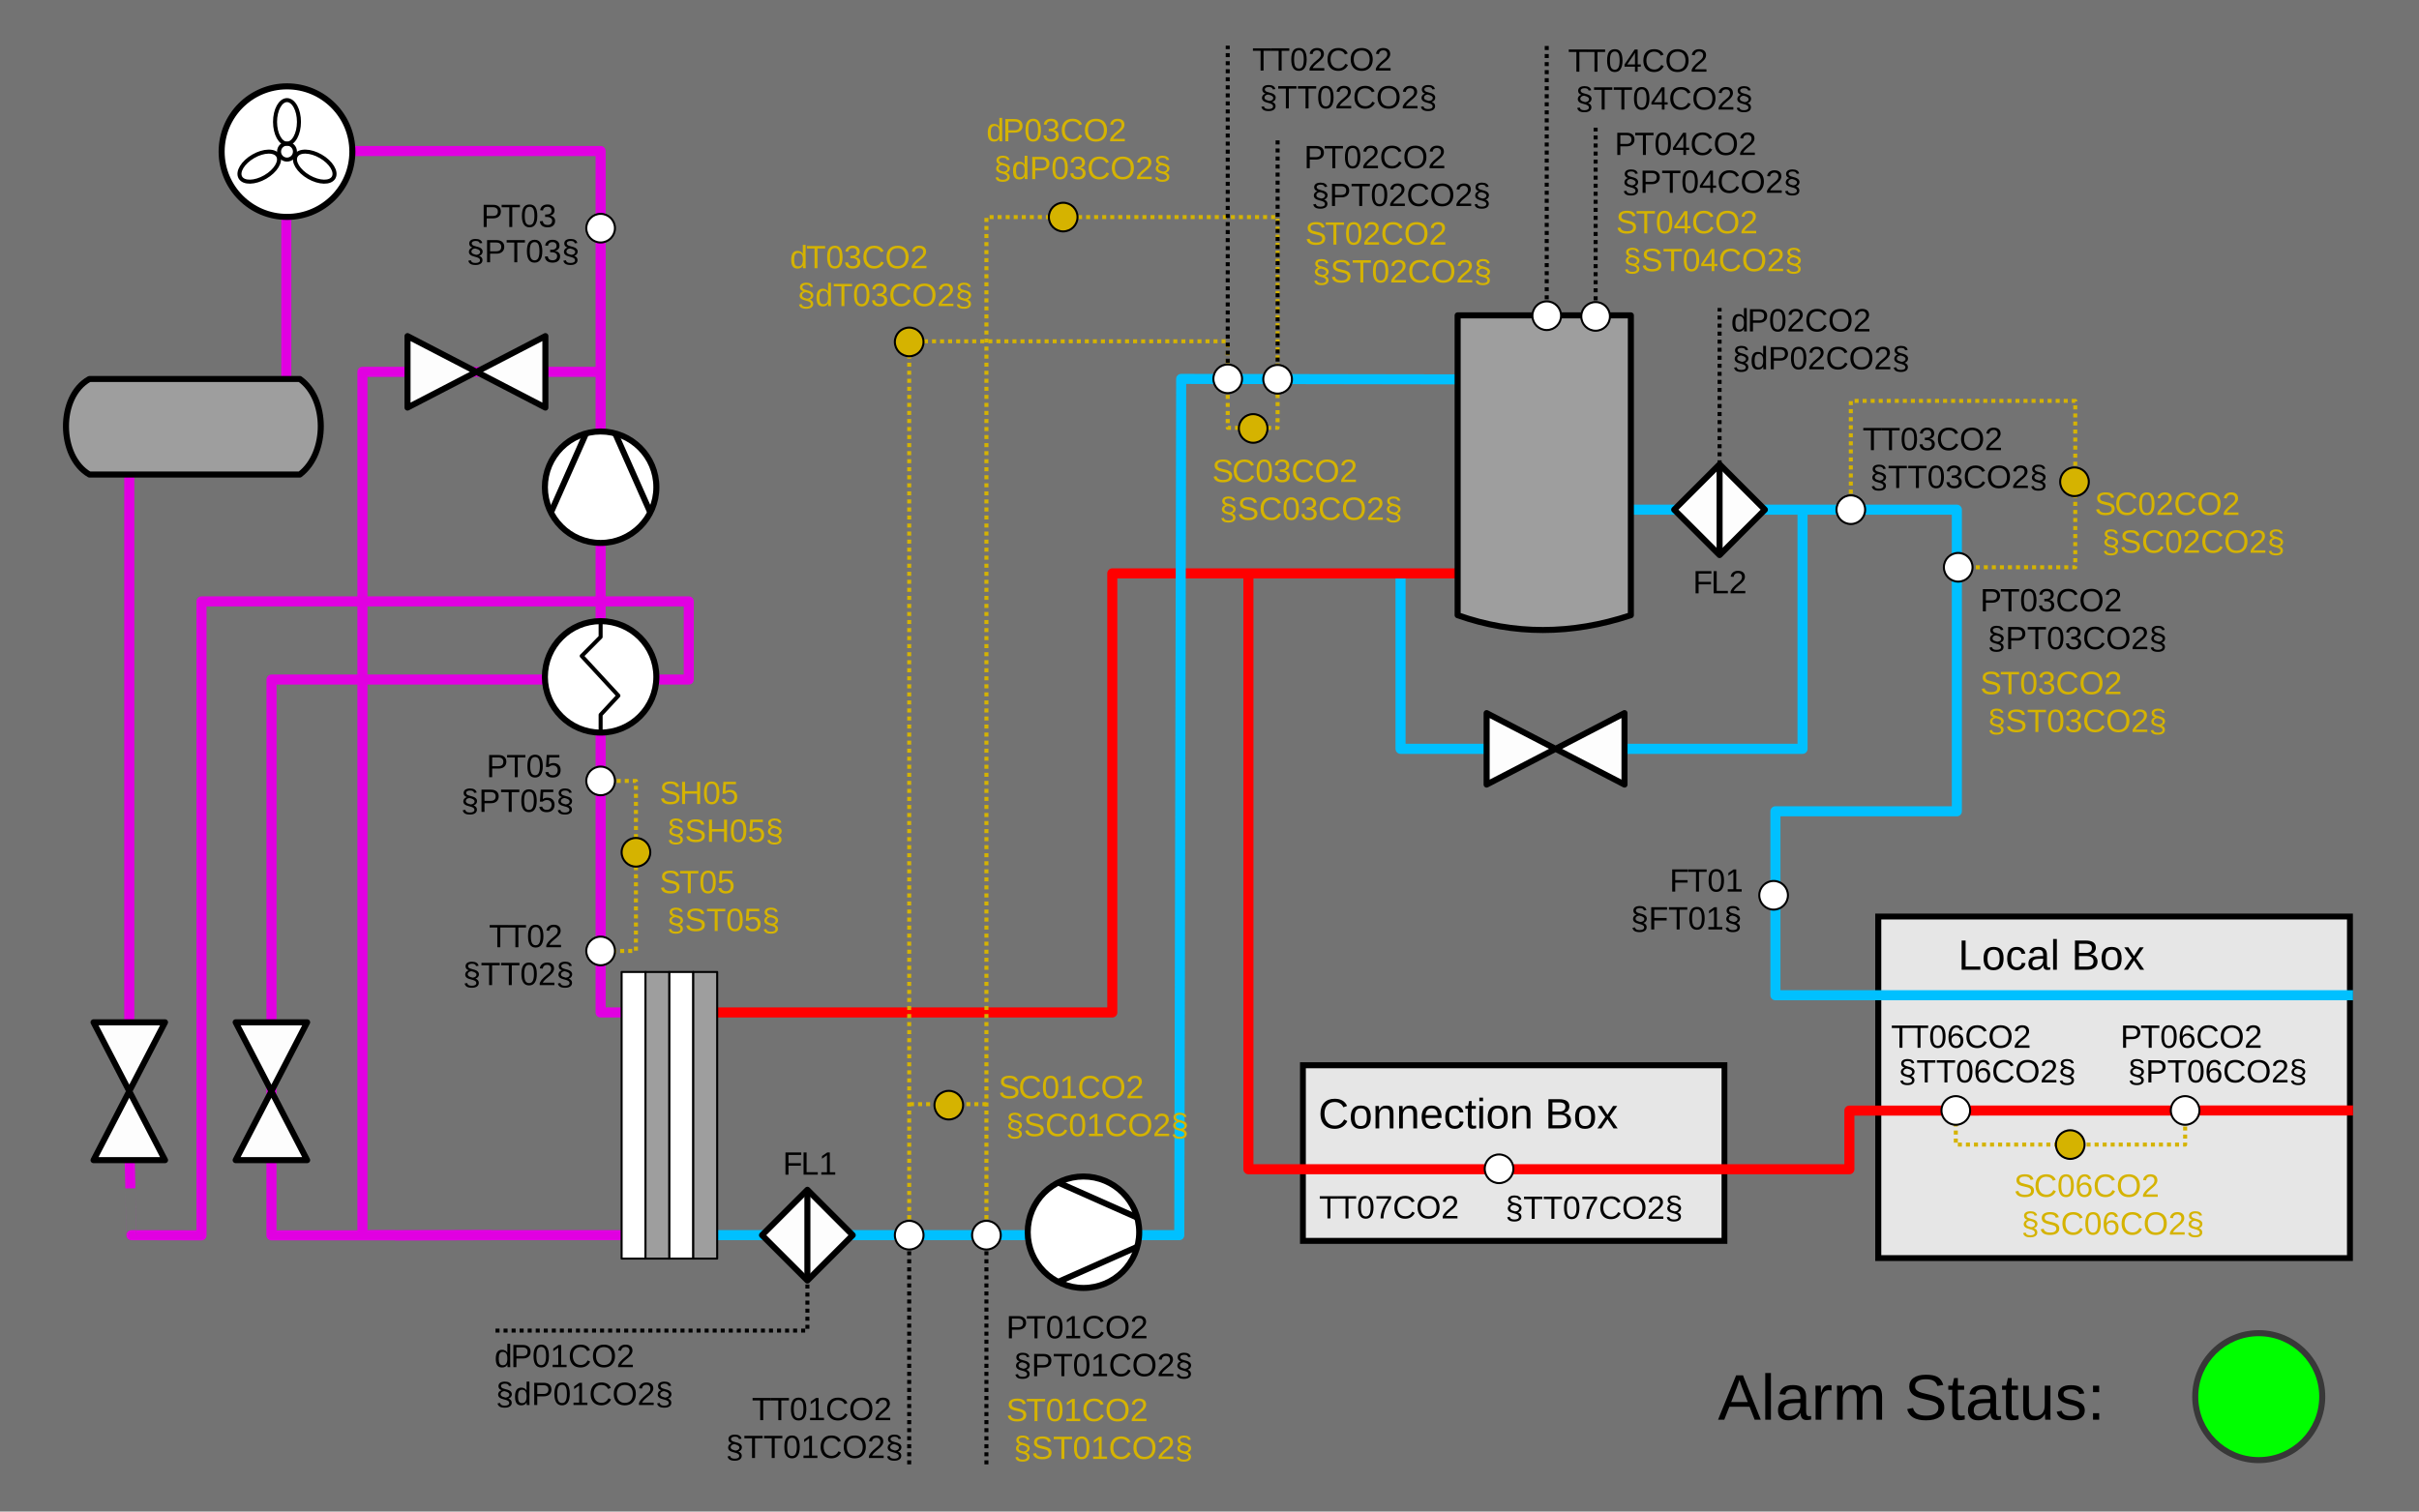
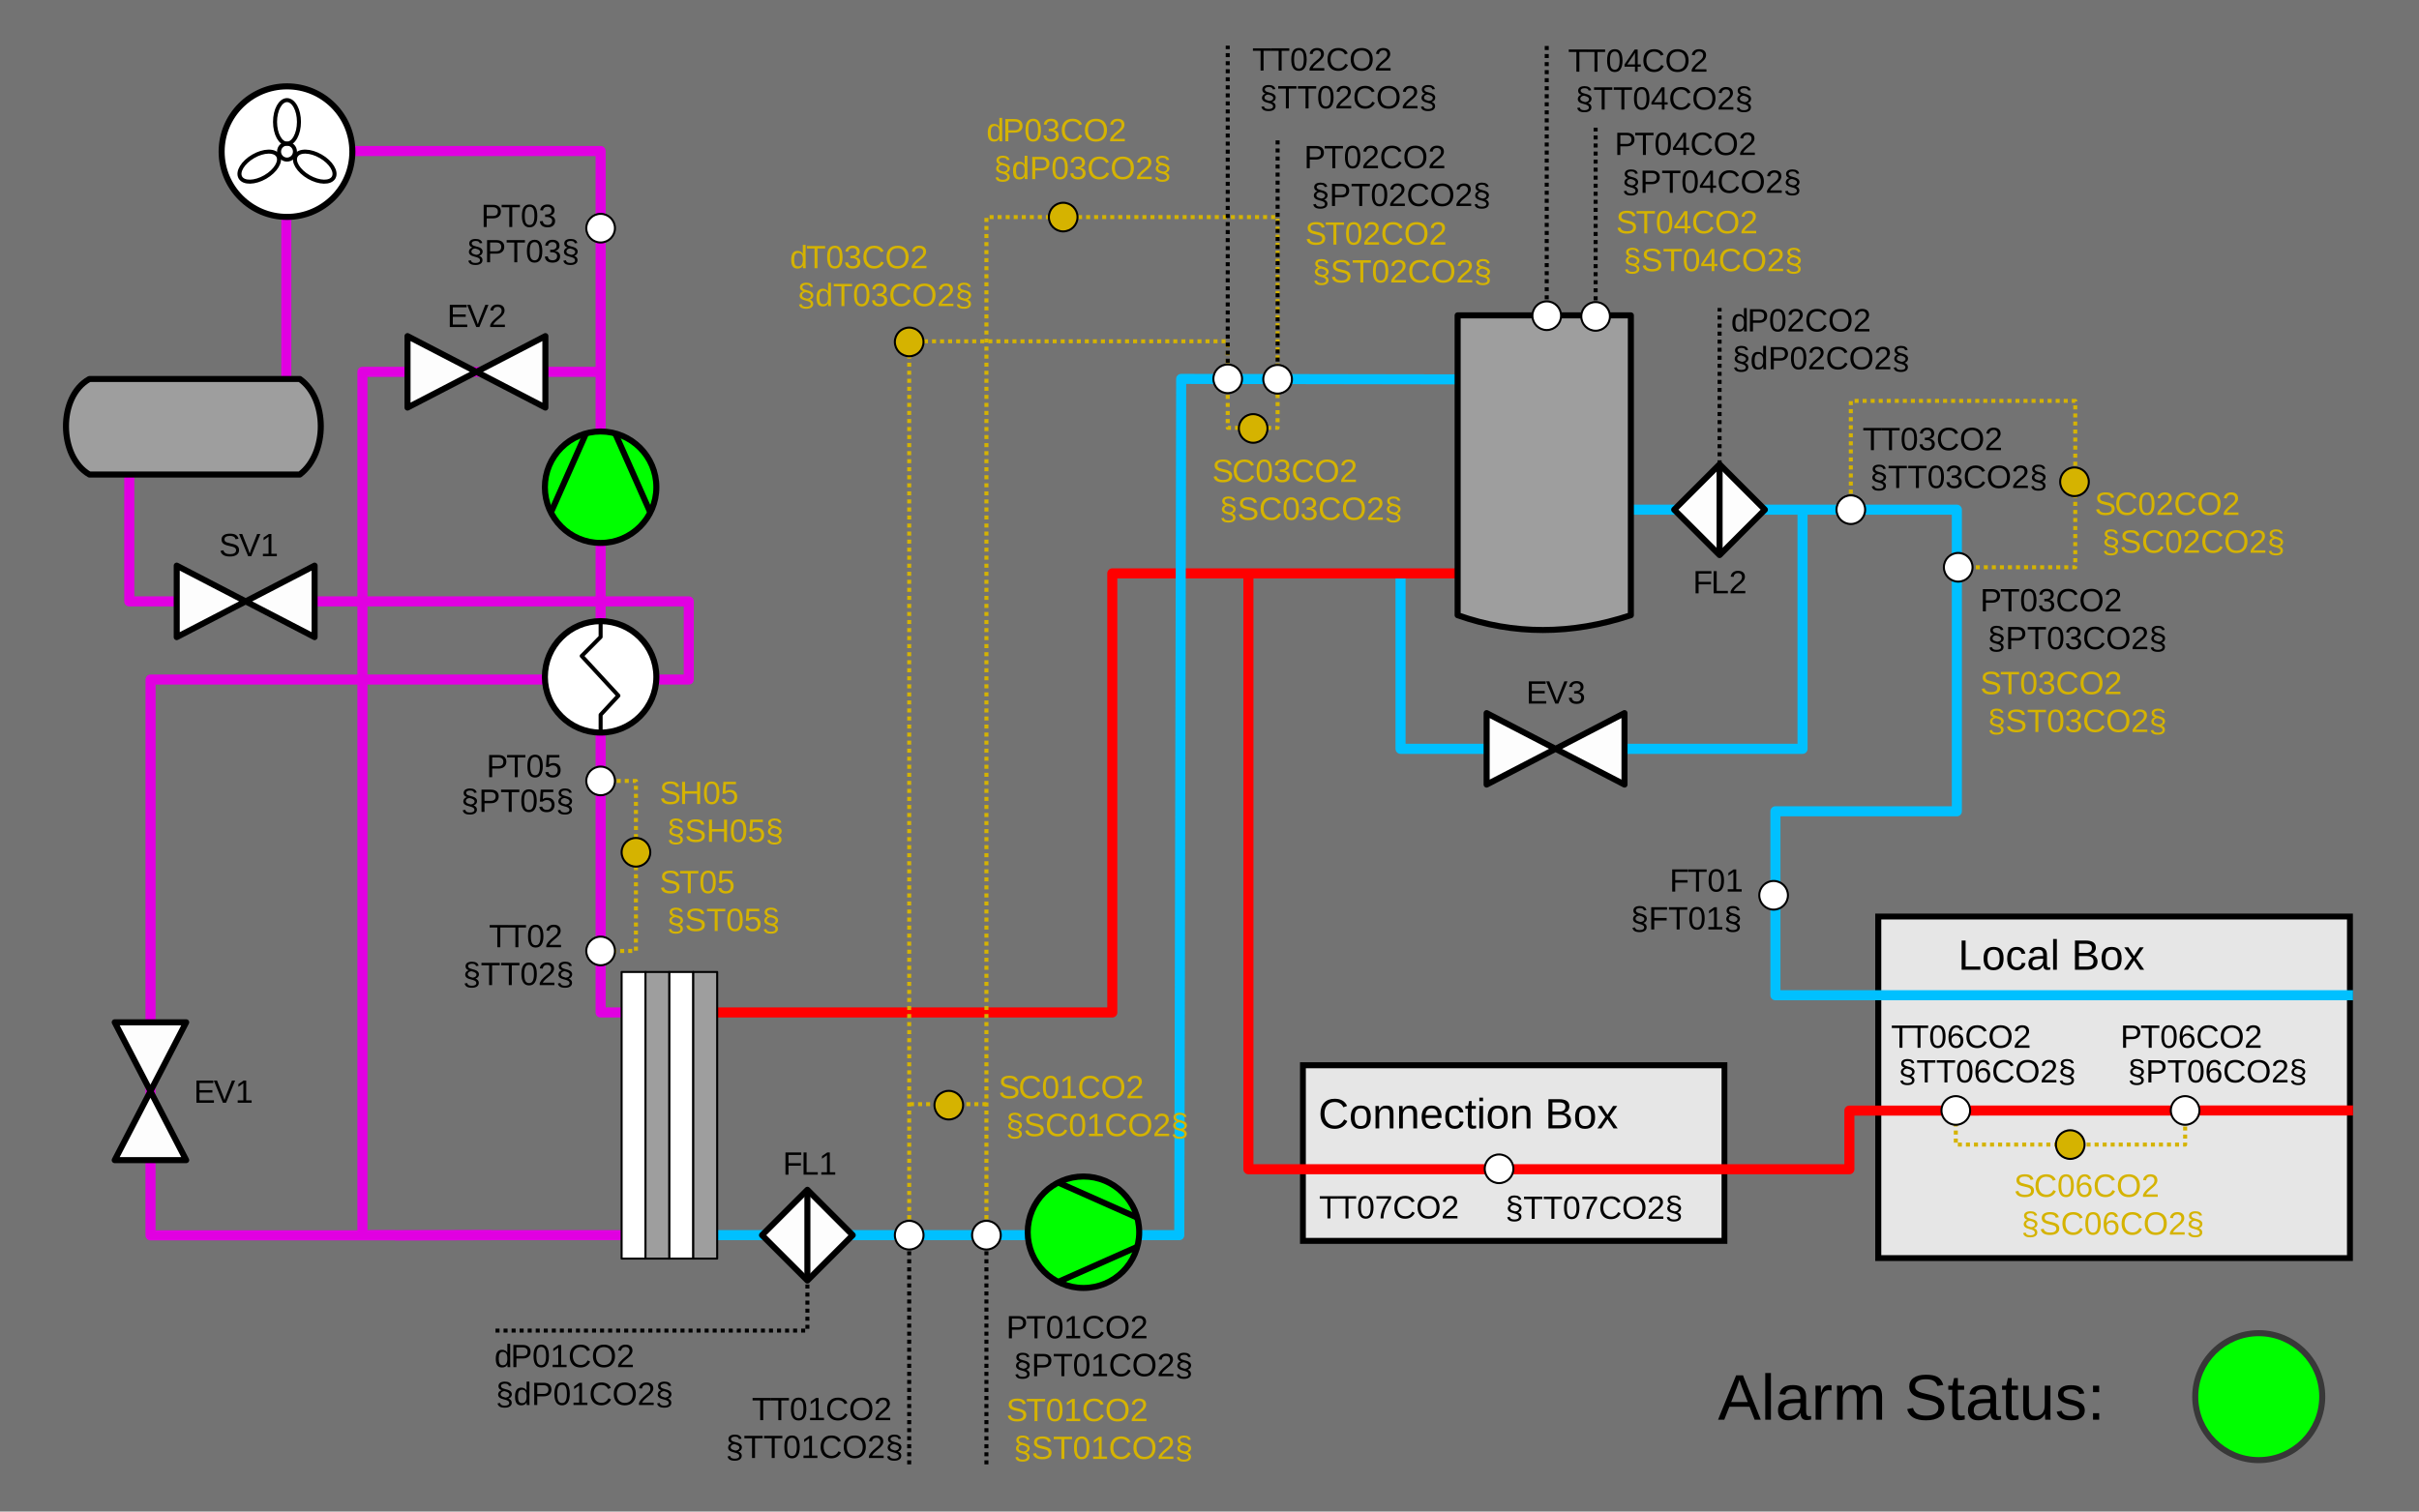
<svg xmlns="http://www.w3.org/2000/svg" width="100%" height="100%" viewBox="0 0 800 500" version="1.1" xml:space="preserve" style="fill-rule:evenodd;clip-rule:evenodd;stroke-linejoin:round;stroke-miterlimit:1.5;">
  <rect x="0" y="0" width="800" height="500" style="fill:rgb(115,115,115);" />
  <g>
    <rect x="620.167" y="302.153" width="158.015" height="115.042" style="fill:rgb(230,230,230);" />
    <path d="M778.182,302.153l-158.015,-0l0,115.042l158.015,-0l0,-115.042Zm-156.015,2l0,111.042l154.015,-0l0,-111.042l-154.015,-0Z" />
    <rect x="429.861" y="351.372" width="141.483" height="60.114" style="fill:rgb(230,230,230);" />
    <path d="M571.344,351.372l-141.483,0l0,60.115l141.483,-0l0,-60.115Zm-139.483,2l0,56.115l137.483,-0l0,-56.115l-137.483,0Z" />
    <text x="647.587px" y="320.792px" style="font-family:'ArialMT', 'Arial', sans-serif;font-size:14.046px;">Local Box</text>
    <text x="435.981px" y="373.275px" style="font-family:'ArialMT', 'Arial', sans-serif;font-size:14.046px;">Connection Box</text>
    <path d="M412.865,189.668l0,197.108l198.753,-0l0,-19.394l166.564,-0.049" style="fill:none;stroke:rgb(255,0,0);stroke-width:3.33px;" />
    <path d="M498.319,247.712l-35.138,-0l-0,-58.044" style="fill:none;stroke:rgb(0,192,255);stroke-width:3.33px;" />
    <path d="M227.181,334.909l140.67,0l0,-145.241l122.174,-0" style="fill:none;stroke:rgb(255,0,0);stroke-width:3.33px;" />
    <path d="M532.597,168.599l114.56,0l-0,99.773l-60,0l-0,60.85l191.025,-0" style="fill:none;stroke:rgb(0,192,255);stroke-width:3.33px;" />
-     <path d="M42.756,346.982l-0,-205.814l51.926,0l0,-91.074" style="fill:none;stroke:rgb(225,0,225);stroke-width:3.33px;" />
-     <path d="M130.609,408.645l-40.837,0l0.022,-183.857l137.988,-0l0,-25.856l-161.14,-0l0,209.713l-23.162,-0.06c0,0.06 -0.724,-30.957 -0.724,-30.957" style="fill:none;stroke:rgb(225,0,225);stroke-width:3.33px;" />
+     <path d="M66.642,198.932l-23.886,-0l-0,-57.764l51.926,0l0,-91.074" style="fill:none;stroke:rgb(225,0,225);stroke-width:3.33px;" />
+     <path d="M130.609,408.645l-80.837,0l0.022,-183.857l177.988,-0l0,-25.856l-133.1,-0" style="fill:none;stroke:rgb(225,0,225);stroke-width:3.33px;" />
    <path d="M162.449,408.585l-31.84,0.12" style="fill:none;stroke:rgb(225,0,225);stroke-width:3.33px;" />
    <path d="M198.635,123.005l-28.435,-0" style="fill:none;stroke:rgb(225,0,225);stroke-width:3.33px;" />
    <path d="M224.885,408.585l165.123,0l0.623,-283.247l94.849,0.16" style="fill:none;stroke:rgb(0,192,255);stroke-width:3.33px;" />
    <path d="M178.433,123.005l-58.571,-0l-0,285.58l115.716,0" style="fill:none;stroke:rgb(225,0,225);stroke-width:3.33px;" />
    <path d="M109.506,49.954l89.129,0l0,284.955l6.943,0" style="fill:none;stroke:rgb(225,0,225);stroke-width:3.33px;" />
    <path d="M198.635,258.321l11.683,-0l0,56.249l-11.683,-0.002" style="fill:none;stroke:rgb(213,179,0);stroke-width:1.33px;stroke-dasharray:1.33,1.33;" />
    <path d="M326.226,365.246l-25.542,-0.004" style="fill:none;stroke:rgb(213,179,0);stroke-width:1.33px;stroke-dasharray:1.33,1.33;" />
    <path d="M722.659,367.333l-0,11.287l-75.847,-0l-0,-11.287" style="fill:none;stroke:rgb(213,179,0);stroke-width:1.33px;stroke-dasharray:1.33,1.33;" />
    <path d="M612.095,168.599l0,-35.994l74.225,0l-0,55.049l-38.707,-0" style="fill:none;stroke:rgb(213,179,0);stroke-width:1.33px;stroke-dasharray:1.33,1.33;" />
    <path d="M406.026,125.31l0,16.216l16.498,0l0,-16.216" style="fill:none;stroke:rgb(213,179,0);stroke-width:1.33px;stroke-dasharray:1.33,1.33;" />
    <path d="M300.684,408.585l0,-295.693l105.342,0l0,12.418" style="fill:none;stroke:rgb(213,179,0);stroke-width:1.33px;stroke-dasharray:1.33,1.33;" />
    <path d="M326.226,408.585l0,-336.777l96.298,0l0,53.502" style="fill:none;stroke:rgb(213,179,0);stroke-width:1.33px;stroke-dasharray:1.33,1.33;" />
    <g id="Heat-Exchanger">
      <rect x="205.578" y="321.52" width="7.901" height="94.809" style="fill:white;stroke:black;stroke-width:0.67px;" />
      <rect x="213.478" y="321.52" width="7.901" height="94.809" style="fill:rgb(158,158,158);stroke:black;stroke-width:0.67px;" />
      <rect x="221.379" y="321.52" width="7.901" height="94.809" style="fill:white;stroke:black;stroke-width:0.67px;" />
      <rect x="229.28" y="321.52" width="7.901" height="94.809" style="fill:rgb(158,158,158);stroke:black;stroke-width:0.67px;" />
    </g>
    <g id="PT03">
      <circle cx="198.635" cy="75.478" r="4.74" style="fill:white;stroke:black;stroke-width:0.67px;" />
      <text x="159.083px" y="75.089px" style="font-family:'ArialMT', 'Arial', sans-serif;font-size:10.667px;">P<tspan x="165.665px 171.647px 177.046px " y="75.089px 75.089px 75.089px ">T03</tspan>
      </text>
      <text x="154.274px" y="86.771px" style="font-family:'ArialMT', 'Arial', sans-serif;font-size:10.667px;">
        <tspan x="154.274px 159.673px 166.254px 172.237px 177.636px 183.034px " y="86.771px 86.771px 86.771px 86.771px 86.771px 86.771px ">§PT03§</tspan>
      </text>
    </g>
    <g id="FT01">
      <circle cx="586.56" cy="296.157" r="4.74" style="fill:white;stroke:black;stroke-width:0.67px;" />
      <text x="552.148px" y="294.932px" style="font-family:'ArialMT', 'Arial', sans-serif;font-size:10.667px;">F<tspan x="558.13px 564.112px 569.511px " y="294.932px 294.932px 294.932px ">T01</tspan>
      </text>
      <text x="539.279px" y="307.45px" style="font-family:'ArialMT', 'Arial', sans-serif;font-size:10.667px;">
        <tspan x="539.279px 544.678px 550.66px 556.642px 562.041px 567.44px " y="307.45px 307.45px 307.45px 307.45px 307.45px 307.45px ">§FT01§</tspan>
      </text>
    </g>
    <g id="PT03CO2">
      <circle cx="647.613" cy="187.654" r="4.74" style="fill:white;stroke:black;stroke-width:0.67px;" />
      <text x="654.888px" y="202.231px" style="font-family:'ArialMT', 'Arial', sans-serif;font-size:10.667px;">P<tspan x="661.469px 667.452px 672.851px 678.25px 685.419px 693.183px " y="202.231px 202.231px 202.231px 202.231px 202.231px 202.231px ">T03CO2</tspan>
      </text>
      <text x="657.318px" y="214.748px" style="font-family:'ArialMT', 'Arial', sans-serif;font-size:10.667px;">
        <tspan x="657.318px 662.717px 669.299px 675.281px 680.68px 686.079px 693.249px 701.012px 706.411px " y="214.748px 214.748px 214.748px 214.748px 214.748px 214.748px 214.748px 214.748px 214.748px ">§PT03CO2§</tspan>
      </text>
    </g>
    <g id="ST03CO2">
      <text x="654.888px" y="229.62px" style="font-family:'ArialMT', 'Arial', sans-serif;font-size:10.667px;fill:rgb(213,179,0);">S<tspan x="661.469px 667.452px 672.851px 678.25px 685.419px 693.183px " y="229.62px 229.62px 229.62px 229.62px 229.62px 229.62px ">T03CO2</tspan>
      </text>
      <text x="657.318px" y="242.137px" style="font-family:'ArialMT', 'Arial', sans-serif;font-size:10.667px;fill:rgb(213,179,0);">
        <tspan x="657.318px 662.717px 669.299px 675.281px 680.68px 686.079px 693.249px 701.012px 706.411px " y="242.137px 242.137px 242.137px 242.137px 242.137px 242.137px 242.137px 242.137px 242.137px ">§ST03CO2§</tspan>
      </text>
    </g>
    <g id="ST04CO2">
      <text x="534.439px" y="77.177px" style="font-family:'ArialMT', 'Arial', sans-serif;font-size:10.667px;fill:rgb(213,179,0);">S<tspan x="541.02px 547.003px 552.402px 557.801px 564.97px 572.734px " y="77.177px 77.177px 77.177px 77.177px 77.177px 77.177px ">T04CO2</tspan>
      </text>
      <text x="536.869px" y="89.694px" style="font-family:'ArialMT', 'Arial', sans-serif;font-size:10.667px;fill:rgb(213,179,0);">
        <tspan x="536.869px 542.268px 548.85px 554.832px 560.231px 565.63px 572.8px 580.563px 585.962px " y="89.694px 89.694px 89.694px 89.694px 89.694px 89.694px 89.694px 89.694px 89.694px ">§ST04CO2§</tspan>
      </text>
    </g>
    <g id="TT03CO2">
      <circle cx="612.095" cy="168.599" r="4.74" style="fill:white;stroke:black;stroke-width:0.67px;" />
      <text x="615.98px" y="148.912px" style="font-family:'ArialMT', 'Arial', sans-serif;font-size:10.667px;">T<tspan x="621.962px 627.945px 633.343px 638.742px 645.912px 653.676px " y="148.912px 148.912px 148.912px 148.912px 148.912px 148.912px ">T03CO2</tspan>
      </text>
      <text x="618.41px" y="161.43px" style="font-family:'ArialMT', 'Arial', sans-serif;font-size:10.667px;">
        <tspan x="618.41px 623.809px 629.791px 635.774px 641.173px 646.572px 653.741px 661.505px 666.904px " y="161.43px 161.43px 161.43px 161.43px 161.43px 161.43px 161.43px 161.43px 161.43px ">§TT03CO2§</tspan>
      </text>
    </g>
    <g id="TT06CO2">
      <text x="625.414px" y="346.592px" style="font-family:'ArialMT', 'Arial', sans-serif;font-size:10.667px;">T<tspan x="631.396px 637.379px 642.778px 648.176px 655.346px 663.11px " y="346.592px 346.592px 346.592px 346.592px 346.592px 346.592px ">T06CO2</tspan>
      </text>
      <text x="627.844px" y="358.056px" style="font-family:'ArialMT', 'Arial', sans-serif;font-size:10.667px;">
        <tspan x="627.844px 633.243px 639.225px 645.208px 650.607px 656.006px 663.175px 670.939px 676.338px " y="358.056px 358.056px 358.056px 358.056px 358.056px 358.056px 358.056px 358.056px 358.056px ">§TT06CO2§</tspan>
      </text>
      <circle cx="646.812" cy="367.333" r="4.74" style="fill:white;stroke:black;stroke-width:0.67px;" />
    </g>
    <g id="TT07CO2">
      <text x="436.233px" y="403.042px" style="font-family:'ArialMT', 'Arial', sans-serif;font-size:10.667px;">T<tspan x="442.215px 448.198px 453.597px 458.995px 466.165px 473.929px " y="403.042px 403.042px 403.042px 403.042px 403.042px 403.042px ">T07CO2</tspan>
      </text>
      <text x="497.861px" y="403.186px" style="font-family:'ArialMT', 'Arial', sans-serif;font-size:10.667px;">
        <tspan x="497.861px 503.26px 509.242px 515.225px 520.624px 526.023px 533.192px 540.956px 546.355px " y="403.186px 403.186px 403.186px 403.186px 403.186px 403.186px 403.186px 403.186px 403.186px ">§TT07CO2§</tspan>
      </text>
      <circle cx="495.76" cy="386.626" r="4.74" style="fill:white;stroke:black;stroke-width:0.67px;" />
    </g>
    <g id="PT06CO2">
      <text x="701.261px" y="346.592px" style="font-family:'ArialMT', 'Arial', sans-serif;font-size:10.667px;">P<tspan x="707.842px 713.825px 719.224px 724.622px 731.792px 739.556px " y="346.592px 346.592px 346.592px 346.592px 346.592px 346.592px ">T06CO2</tspan>
      </text>
      <text x="703.691px" y="358.056px" style="font-family:'ArialMT', 'Arial', sans-serif;font-size:10.667px;">
        <tspan x="703.691px 709.09px 715.671px 721.654px 727.053px 732.452px 739.621px 747.385px 752.784px " y="358.056px 358.056px 358.056px 358.056px 358.056px 358.056px 358.056px 358.056px 358.056px ">§PT06CO2§</tspan>
      </text>
      <circle cx="722.659" cy="367.333" r="4.74" style="fill:white;stroke:black;stroke-width:0.67px;" />
    </g>
    <g id="TT02">
      <text x="161.703px" y="313.343px" style="font-family:'ArialMT', 'Arial', sans-serif;font-size:10.667px;">T<tspan x="167.685px 173.667px 179.066px " y="313.343px 313.343px 313.343px ">T02</tspan>
      </text>
      <text x="153.055px" y="325.861px" style="font-family:'ArialMT', 'Arial', sans-serif;font-size:10.667px;">
        <tspan x="153.055px 158.454px 164.436px 170.418px 175.817px 181.216px " y="325.861px 325.861px 325.861px 325.861px 325.861px 325.861px ">§TT02§</tspan>
      </text>
      <circle cx="198.635" cy="314.568" r="4.74" style="fill:white;stroke:black;stroke-width:0.67px;" />
    </g>
    <g id="TT01CO2">
      <text x="248.654px" y="469.782px" style="font-family:'ArialMT', 'Arial', sans-serif;font-size:10.667px;">T<tspan x="254.636px 260.618px 266.017px 271.416px 278.586px 286.349px " y="469.782px 469.782px 469.782px 469.782px 469.782px 469.782px ">T01CO2</tspan>
      </text>
      <text x="240.006px" y="482.3px" style="font-family:'ArialMT', 'Arial', sans-serif;font-size:10.667px;">
        <tspan x="240.006px 245.405px 251.387px 257.369px 262.768px 268.167px 275.337px 283.101px 288.5px " y="482.3px 482.3px 482.3px 482.3px 482.3px 482.3px 482.3px 482.3px 482.3px ">§TT01CO2§</tspan>
      </text>
      <path d="M300.684,408.585l0,76.38" style="fill:none;stroke:black;stroke-width:1.33px;stroke-dasharray:1.33,1.33;" />
      <circle cx="300.684" cy="408.585" r="4.74" style="fill:white;stroke:black;stroke-width:0.67px;" />
    </g>
    <g id="TT02CO2">
      <text x="414.125px" y="23.332px" style="font-family:'ArialMT', 'Arial', sans-serif;font-size:10.667px;">T<tspan x="420.107px 426.089px 431.488px 436.887px 444.057px 451.821px " y="23.332px 23.332px 23.332px 23.332px 23.332px 23.332px ">T02CO2</tspan>
      </text>
      <text x="416.555px" y="35.85px" style="font-family:'ArialMT', 'Arial', sans-serif;font-size:10.667px;">
        <tspan x="416.555px 421.954px 427.936px 433.918px 439.317px 444.716px 451.886px 459.65px 465.049px " y="35.85px 35.85px 35.85px 35.85px 35.85px 35.85px 35.85px 35.85px 35.85px ">§TT02CO2§</tspan>
      </text>
      <path d="M406.026,125.31l0,-110.21" style="fill:none;stroke:black;stroke-width:1.33px;stroke-dasharray:1.33,1.33;" />
      <circle cx="406.026" cy="125.31" r="4.74" style="fill:white;stroke:black;stroke-width:0.67px;" />
    </g>
    <g id="PT01CO2">
      <text x="332.781px" y="442.704px" style="font-family:'ArialMT', 'Arial', sans-serif;font-size:10.667px;">P<tspan x="339.363px 345.345px 350.744px 356.143px 363.313px 371.076px " y="442.704px 442.704px 442.704px 442.704px 442.704px 442.704px ">T01CO2</tspan>
      </text>
      <text x="335.212px" y="455.222px" style="font-family:'ArialMT', 'Arial', sans-serif;font-size:10.667px;">
        <tspan x="335.212px 340.611px 347.192px 353.174px 358.573px 363.972px 371.142px 378.905px 384.304px " y="455.222px 455.222px 455.222px 455.222px 455.222px 455.222px 455.222px 455.222px 455.222px ">§PT01CO2§</tspan>
      </text>
      <path d="M326.226,408.585l0,76.982" style="fill:none;stroke:black;stroke-width:1.33px;stroke-dasharray:1.33,1.33;" />
      <circle cx="326.226" cy="408.585" r="4.74" style="fill:white;stroke:black;stroke-width:0.67px;" />
    </g>
    <g id="ST01CO2">
      <text x="332.781px" y="470.093px" style="font-family:'ArialMT', 'Arial', sans-serif;font-size:10.667px;fill:rgb(213,179,0);">S<tspan x="339.363px 345.345px 350.744px 356.143px 363.313px 371.076px " y="470.093px 470.093px 470.093px 470.093px 470.093px 470.093px ">T01CO2</tspan>
      </text>
      <text x="335.212px" y="482.611px" style="font-family:'ArialMT', 'Arial', sans-serif;font-size:10.667px;fill:rgb(213,179,0);">
        <tspan x="335.212px 340.611px 347.192px 353.174px 358.573px 363.972px 371.142px 378.905px 384.304px " y="482.611px 482.611px 482.611px 482.611px 482.611px 482.611px 482.611px 482.611px 482.611px ">§ST01CO2§</tspan>
      </text>
    </g>
    <g id="PT02CO2">
      <text x="431.277px" y="55.631px" style="font-family:'ArialMT', 'Arial', sans-serif;font-size:10.667px;">P<tspan x="437.858px 443.84px 449.239px 454.638px 461.808px 469.571px " y="55.631px 55.631px 55.631px 55.631px 55.631px 55.631px ">T02CO2</tspan>
      </text>
      <text x="433.707px" y="68.149px" style="font-family:'ArialMT', 'Arial', sans-serif;font-size:10.667px;">
        <tspan x="433.707px 439.106px 445.687px 451.669px 457.068px 462.467px 469.637px 477.401px 482.799px " y="68.149px 68.149px 68.149px 68.149px 68.149px 68.149px 68.149px 68.149px 68.149px ">§PT02CO2§</tspan>
      </text>
      <path d="M422.524,46.452l0,79.008" style="fill:none;stroke:black;stroke-width:1.33px;stroke-dasharray:1.33,1.33;" />
      <circle cx="422.524" cy="125.46" r="4.74" style="fill:white;stroke:black;stroke-width:0.67px;" />
    </g>
    <g id="ST02CO2">
      <text x="431.639px" y="80.914px" style="font-family:'ArialMT', 'Arial', sans-serif;font-size:10.667px;fill:rgb(213,179,0);">S<tspan x="438.22px 444.202px 449.601px 455px 462.17px 469.933px " y="80.914px 80.914px 80.914px 80.914px 80.914px 80.914px ">T02CO2</tspan>
      </text>
      <text x="434.069px" y="93.432px" style="font-family:'ArialMT', 'Arial', sans-serif;font-size:10.667px;fill:rgb(213,179,0);">
        <tspan x="434.069px 439.468px 446.049px 452.031px 457.43px 462.829px 469.999px 477.763px 483.162px " y="93.432px 93.432px 93.432px 93.432px 93.432px 93.432px 93.432px 93.432px 93.432px ">§ST02CO2§</tspan>
      </text>
    </g>
    <g id="PT05">
      <circle cx="198.635" cy="258.321" r="4.74" style="fill:white;stroke:black;stroke-width:0.67px;" />
      <text x="160.893px" y="257.096px" style="font-family:'ArialMT', 'Arial', sans-serif;font-size:10.667px;">P<tspan x="167.475px 173.457px 178.856px " y="257.096px 257.096px 257.096px ">T05</tspan>
      </text>
      <text x="152.424px" y="268.56px" style="font-family:'ArialMT', 'Arial', sans-serif;font-size:10.667px;">
        <tspan x="152.424px 157.823px 164.404px 170.386px 175.785px 181.184px " y="268.56px 268.56px 268.56px 268.56px 268.56px 268.56px ">§PT05§</tspan>
      </text>
    </g>
    <g id="SH05ST05">
      <circle cx="210.318" cy="281.933" r="4.74" style="fill:rgb(213,179,0);stroke:black;stroke-width:0.67px;" />
      <text x="218.115px" y="265.96px" style="font-family:'ArialMT', 'Arial', sans-serif;font-size:10.667px;fill:rgb(213,179,0);">S<tspan x="224.696px 231.866px 237.265px " y="265.96px 265.96px 265.96px ">H05</tspan>
      </text>
      <text x="220.545px" y="278.478px" style="font-family:'ArialMT', 'Arial', sans-serif;font-size:10.667px;fill:rgb(213,179,0);">
        <tspan x="220.545px 225.944px 232.525px 239.695px 245.094px 250.493px " y="278.478px 278.478px 278.478px 278.478px 278.478px 278.478px ">§SH05§</tspan>
      </text>
      <text x="218.115px" y="295.456px" style="font-family:'ArialMT', 'Arial', sans-serif;font-size:10.667px;fill:rgb(213,179,0);">S<tspan x="224.696px 230.678px 236.077px " y="295.456px 295.456px 295.456px ">T05</tspan>
      </text>
      <text x="220.545px" y="307.974px" style="font-family:'ArialMT', 'Arial', sans-serif;font-size:10.667px;fill:rgb(213,179,0);">
        <tspan x="220.545px 225.944px 232.525px 238.507px 243.906px 249.305px " y="307.974px 307.974px 307.974px 307.974px 307.974px 307.974px ">§ST05§</tspan>
      </text>
    </g>
    <g id="SC06CO2">
      <circle cx="684.661" cy="378.62" r="4.74" style="fill:rgb(213,179,0);stroke:black;stroke-width:0.67px;" />
      <text x="666.048px" y="395.894px" style="font-family:'ArialMT', 'Arial', sans-serif;font-size:10.667px;fill:rgb(213,179,0);">S<tspan x="672.629px 679.799px 685.198px 690.597px 697.767px 705.53px " y="395.894px 395.894px 395.894px 395.894px 395.894px 395.894px ">C06CO2</tspan>
      </text>
      <text x="668.478px" y="408.412px" style="font-family:'ArialMT', 'Arial', sans-serif;font-size:10.667px;fill:rgb(213,179,0);">
        <tspan x="668.478px 673.877px 680.458px 687.628px 693.027px 698.426px 705.596px 713.359px 718.758px " y="408.412px 408.412px 408.412px 408.412px 408.412px 408.412px 408.412px 408.412px 408.412px ">§SC06CO2§</tspan>
      </text>
    </g>
    <g id="SC02CO2">
      <circle cx="686.064" cy="159.368" r="4.74" style="fill:rgb(213,179,0);stroke:black;stroke-width:0.67px;" />
      <text x="692.733px" y="170.322px" style="font-family:'ArialMT', 'Arial', sans-serif;font-size:10.667px;fill:rgb(213,179,0);">S<tspan x="699.315px 706.484px 711.883px 717.282px 724.452px 732.216px " y="170.322px 170.322px 170.322px 170.322px 170.322px 170.322px ">C02CO2</tspan>
      </text>
      <text x="695.164px" y="182.839px" style="font-family:'ArialMT', 'Arial', sans-serif;font-size:10.667px;fill:rgb(213,179,0);">
        <tspan x="695.164px 700.563px 707.144px 714.314px 719.713px 725.112px 732.281px 740.045px 745.444px " y="182.839px 182.839px 182.839px 182.839px 182.839px 182.839px 182.839px 182.839px 182.839px ">§SC02CO2§</tspan>
      </text>
    </g>
    <g id="SC03CO2">
      <circle cx="414.445" cy="141.726" r="4.74" style="fill:rgb(213,179,0);stroke:black;stroke-width:0.67px;" />
      <text x="400.871px" y="159.446px" style="font-family:'ArialMT', 'Arial', sans-serif;font-size:10.667px;fill:rgb(213,179,0);">S<tspan x="407.453px 414.622px 420.021px 425.42px 432.59px 440.354px " y="159.446px 159.446px 159.446px 159.446px 159.446px 159.446px ">C03CO2</tspan>
      </text>
      <text x="403.301px" y="171.964px" style="font-family:'ArialMT', 'Arial', sans-serif;font-size:10.667px;fill:rgb(213,179,0);">
        <tspan x="403.301px 408.7px 415.282px 422.451px 427.85px 433.249px 440.419px 448.183px 453.582px " y="171.964px 171.964px 171.964px 171.964px 171.964px 171.964px 171.964px 171.964px 171.964px ">§SC03CO2§</tspan>
      </text>
    </g>
    <g id="SC01CO2">
      <circle cx="313.779" cy="365.582" r="4.74" style="fill:rgb(213,179,0);stroke:black;stroke-width:0.67px;" />
      <text x="330.205px" y="363.302px" style="font-family:'ArialMT', 'Arial', sans-serif;font-size:10.667px;fill:rgb(213,179,0);">S<tspan x="336.786px 343.956px 349.355px 354.754px 361.924px 369.687px " y="363.302px 363.302px 363.302px 363.302px 363.302px 363.302px ">C01CO2</tspan>
      </text>
      <text x="332.635px" y="375.82px" style="font-family:'ArialMT', 'Arial', sans-serif;font-size:10.667px;fill:rgb(213,179,0);">
        <tspan x="332.635px 338.034px 344.616px 351.785px 357.184px 362.583px 369.753px 377.517px 382.916px " y="375.82px 375.82px 375.82px 375.82px 375.82px 375.82px 375.82px 375.82px 375.82px ">§SC01CO2§</tspan>
      </text>
    </g>
    <g id="dP03CO2">
      <text x="326.213px" y="46.733px" style="font-family:'ArialMT', 'Arial', sans-serif;font-size:10.667px;fill:rgb(213,179,0);">d<tspan x="331.612px 338.194px 343.593px 348.992px 356.161px 363.925px " y="46.733px 46.733px 46.733px 46.733px 46.733px 46.733px ">P03CO2</tspan>
      </text>
      <text x="328.644px" y="59.251px" style="font-family:'ArialMT', 'Arial', sans-serif;font-size:10.667px;fill:rgb(213,179,0);">
        <tspan x="328.644px 334.043px 339.442px 346.023px 351.422px 356.821px 363.99px 371.754px 377.153px " y="59.251px 59.251px 59.251px 59.251px 59.251px 59.251px 59.251px 59.251px 59.251px ">§dP03CO2§</tspan>
      </text>
      <circle cx="351.615" cy="71.808" r="4.74" style="fill:rgb(213,179,0);stroke:black;stroke-width:0.67px;" />
    </g>
    <g id="dT03CO2">
      <text x="261.213px" y="88.733px" style="font-family:'ArialMT', 'Arial', sans-serif;font-size:10.667px;fill:rgb(213,179,0);">d<tspan x="266.612px 272.595px 277.994px 283.393px 290.562px 298.326px " y="88.733px 88.733px 88.733px 88.733px 88.733px 88.733px ">T03CO2</tspan>
      </text>
      <text x="263.644px" y="101.251px" style="font-family:'ArialMT', 'Arial', sans-serif;font-size:10.667px;fill:rgb(213,179,0);">
        <tspan x="263.644px 269.043px 274.442px 280.424px 285.823px 291.222px 298.392px 306.155px 311.554px " y="101.251px 101.251px 101.251px 101.251px 101.251px 101.251px 101.251px 101.251px 101.251px ">§dT03CO2§</tspan>
      </text>
      <circle cx="300.684" cy="113.107" r="4.74" style="fill:rgb(213,179,0);stroke:black;stroke-width:0.67px;" />
    </g>
    <path id="Tank" d="M29.57,125.367l69.581,-0c9.193,6.476 9.317,24.534 0,31.603l-69.581,-0c-10.195,-5.883 -10.476,-25.83 0,-31.603Z" style="fill:rgb(158,158,158);stroke:black;stroke-width:2px;" />
    <g id="R507-Pump">
-       <circle cx="198.635" cy="161.164" r="18.435" style="fill:white;stroke:black;stroke-width:2px;" />
+       <circle id="R507PumpBG" cx="198.635" cy="161.164" r="18.435" style="fill:rgb(0,255,0);stroke:black;stroke-width:2px;" />
      <path d="M203.46,143.367l11.609,26.153" style="fill:none;stroke:black;stroke-width:2px;" />
      <path d="M193.811,143.367l-11.61,26.153" style="fill:none;stroke:black;stroke-width:2px;" />
    </g>
    <g id="CO2-Pump">
-       <path d="M376.752,407.609c0,10.175 -8.26,18.435 -18.435,18.435c-10.174,0 -18.435,-8.26 -18.435,-18.435c0,-10.174 8.261,-18.435 18.435,-18.435c10.175,0 18.435,8.261 18.435,18.435Z" style="fill:white;stroke:black;stroke-width:2px;" />
+       <path id="CO2PumpBG" d="M376.752,407.609c0,10.175 -8.26,18.435 -18.435,18.435c-10.174,0 -18.435,-8.26 -18.435,-18.435c0,-10.174 8.261,-18.435 18.435,-18.435c10.175,0 18.435,8.261 18.435,18.435Z" style="fill:rgb(0,255,0);stroke:black;stroke-width:2px;" />
      <path d="M376.113,412.434l-26.152,11.61" style="fill:none;stroke:black;stroke-width:2px;" />
      <path d="M376.113,402.785l-26.152,-11.61" style="fill:none;stroke:black;stroke-width:2px;" />
    </g>
    <g id="Heat-Exchanger1">
      <circle cx="198.635" cy="223.901" r="18.435" style="fill:white;stroke:black;stroke-width:2px;" />
      <path d="M198.635,205.466l0,5.229l-6.252,6.299l12.13,13.122l-5.878,6.33l0,5.89" style="fill:none;stroke:black;stroke-width:1.33px;" />
    </g>
-     <path id="Valve-EV2" d="M134.771,111.184l45.595,23.641l0,-23.641l-45.595,23.641l-0,-23.641Z" style="fill:rgb(253,253,253);stroke:black;stroke-width:2px;" />
-     <path id="Valve-SV1" d="M30.935,383.765l23.641,-45.595l-23.641,-0l23.641,45.595l-23.641,0Z" style="fill:rgb(253,253,253);stroke:black;stroke-width:2px;" />
-     <path id="Valve-EV1" d="M77.935,383.765l23.641,-45.595l-23.641,-0l23.641,45.595l-23.641,0Z" style="fill:rgb(253,253,253);stroke:black;stroke-width:2px;" />
+     <g id="SV1">
+       <text x="72.436px" y="183.981px" style="font-family:'ArialMT', 'Arial', sans-serif;font-size:10.667px;">S<tspan x="79.017px 85.599px " y="183.981px 183.981px ">V1</tspan>
+       </text>
+       <path id="Valve-SV1" d="M58.446,187.111l45.596,23.641l-0,-23.641l-45.596,23.641l0,-23.641Z" style="fill:rgb(253,253,253);stroke:black;stroke-width:2px;" />
+     </g>
+     <g id="EV2">
+       <text x="147.88px" y="108.184px" style="font-family:'ArialMT', 'Arial', sans-serif;font-size:10.667px;">E<tspan x="154.462px 161.043px " y="108.184px 108.184px ">V2</tspan>
+       </text>
+       <path id="Valve-EV2" d="M134.771,111.184l45.595,23.641l0,-23.641l-45.595,23.641l-0,-23.641Z" style="fill:rgb(253,253,253);stroke:black;stroke-width:2px;" />
+     </g>
+     <g id="EV1">
+       <text x="64.097px" y="364.785px" style="font-family:'ArialMT', 'Arial', sans-serif;font-size:10.667px;">E<tspan x="70.679px 77.26px " y="364.785px 364.785px ">V1</tspan>
+       </text>
+       <path id="Valve-EV1" d="M37.935,383.765l23.641,-45.595l-23.641,-0l23.641,45.595l-23.641,0Z" style="fill:rgb(253,253,253);stroke:black;stroke-width:2px;" />
+     </g>
    <path d="M596.129,168.599l0,79.113l-66.915,-0" style="fill:none;stroke:rgb(0,192,255);stroke-width:3.33px;" />
-     <path id="Valve-EV3" d="M491.65,235.891l45.596,23.641l0,-23.641l-45.596,23.641l0,-23.641Z" style="fill:rgb(253,253,253);stroke:black;stroke-width:2px;" />
+     <g id="EV3">
+       <text x="504.721px" y="232.737px" style="font-family:'ArialMT', 'Arial', sans-serif;font-size:10.667px;">E<tspan x="511.303px 517.884px " y="232.737px 232.737px ">V3</tspan>
+       </text>
+       <path id="Valve-EV3" d="M491.65,235.891l45.596,23.641l0,-23.641l-45.596,23.641l0,-23.641Z" style="fill:rgb(253,253,253);stroke:black;stroke-width:2px;" />
+     </g>
    <g id="FL2">
      <path d="M568.692,153.59l14.991,15.009l-14.991,15.01l-15.009,-15.01l15.009,-15.009Z" style="fill:rgb(253,253,253);stroke:black;stroke-width:2px;" />
      <path d="M568.692,153.59l0,30.019" style="fill:none;stroke:black;stroke-width:2px;" />
      <text x="572.465px" y="109.634px" style="font-family:'ArialMT', 'Arial', sans-serif;font-size:10.667px;">d<tspan x="577.864px 584.446px 589.845px 595.243px 602.413px 610.177px " y="109.634px 109.634px 109.634px 109.634px 109.634px 109.634px ">P02CO2</tspan>
      </text>
      <text x="559.879px" y="196.275px" style="font-family:'ArialMT', 'Arial', sans-serif;font-size:10.667px;">F<tspan x="565.861px 571.26px " y="196.275px 196.275px ">L2</tspan>
      </text>
      <text x="572.896px" y="122.151px" style="font-family:'ArialMT', 'Arial', sans-serif;font-size:10.667px;">
        <tspan x="572.896px 578.295px 583.693px 590.275px 595.674px 601.073px 608.242px 616.006px 621.405px " y="122.151px 122.151px 122.151px 122.151px 122.151px 122.151px 122.151px 122.151px 122.151px ">§dP02CO2§</tspan>
      </text>
      <path d="M568.692,153.59l0,-51.727" style="fill:none;stroke:black;stroke-width:1.33px;stroke-dasharray:1.33,1.33;" />
    </g>
    <g id="FL1">
      <g>
        <path d="M267.017,393.576l14.99,15.009l-14.99,15.009l-15.01,-15.009l15.01,-15.009Z" style="fill:rgb(253,253,253);stroke:black;stroke-width:2px;" />
        <path d="M267.017,393.576l-0,30.018" style="fill:none;stroke:black;stroke-width:2px;" />
      </g>
      <text x="163.507px" y="452.248px" style="font-family:'ArialMT', 'Arial', sans-serif;font-size:10.667px;">d<tspan x="168.906px 175.487px 180.886px 186.285px 193.455px 201.219px " y="452.248px 452.248px 452.248px 452.248px 452.248px 452.248px ">P01CO2</tspan>
      </text>
      <text x="258.892px" y="388.576px" style="font-family:'ArialMT', 'Arial', sans-serif;font-size:10.667px;">F<tspan x="264.875px 270.274px " y="388.576px 388.576px ">L1</tspan>
      </text>
      <text x="163.937px" y="464.766px" style="font-family:'ArialMT', 'Arial', sans-serif;font-size:10.667px;">
        <tspan x="163.937px 169.336px 174.735px 181.317px 186.716px 192.114px 199.284px 207.048px 212.447px " y="464.766px 464.766px 464.766px 464.766px 464.766px 464.766px 464.766px 464.766px 464.766px ">§dP01CO2§</tspan>
      </text>
      <path d="M163.872,440.144l103.145,0l-0,-16.55" style="fill:none;stroke:black;stroke-width:1.33px;stroke-dasharray:1.33,1.33;" />
    </g>
    <g id="Fan">
      <ellipse cx="94.916" cy="50.157" rx="21.618" ry="21.595" style="fill:white;stroke:black;stroke-width:2px;" />
      <circle cx="94.916" cy="50.157" r="2.634" style="fill:none;stroke:black;stroke-width:1.33px;" />
      <ellipse cx="94.916" cy="40.321" rx="3.955" ry="7.202" style="fill:none;stroke:black;stroke-width:1.33px;" />
      <path d="M79.501,58.726c-1.092,-1.89 0.817,-5.038 4.26,-7.025c3.442,-1.988 7.123,-2.067 8.214,-0.177c1.092,1.89 -0.817,5.039 -4.26,7.026c-3.442,1.988 -7.123,2.067 -8.214,0.176Z" style="fill:none;stroke:black;stroke-width:1.33px;" />
      <path d="M110.332,58.726c-1.092,1.891 -4.772,1.812 -8.215,-0.176c-3.442,-1.987 -5.351,-5.136 -4.26,-7.026c1.091,-1.89 4.772,-1.811 8.215,0.177c3.442,1.987 5.351,5.135 4.26,7.025Z" style="fill:none;stroke:black;stroke-width:1.33px;" />
    </g>
    <path d="M482.061,104.326l57.292,0l0,99.176c-19.653,6.507 -38.755,6.558 -57.292,-0l0,-99.176Z" style="fill:rgb(158,158,158);stroke:black;stroke-width:2px;" />
    <g id="PT04CO2">
      <path d="M527.696,104.662l0,-62.416" style="fill:none;stroke:black;stroke-width:1.33px;stroke-dasharray:1.33,1.33;" />
      <circle cx="527.696" cy="104.662" r="4.74" style="fill:white;stroke:black;stroke-width:0.67px;" />
      <text x="533.987px" y="51.265px" style="font-family:'ArialMT', 'Arial', sans-serif;font-size:10.667px;">P<tspan x="540.568px 546.55px 551.949px 557.348px 564.518px 572.281px " y="51.265px 51.265px 51.265px 51.265px 51.265px 51.265px ">T04CO2</tspan>
      </text>
      <text x="536.417px" y="63.782px" style="font-family:'ArialMT', 'Arial', sans-serif;font-size:10.667px;">
        <tspan x="536.417px 541.816px 548.397px 554.379px 559.778px 565.177px 572.347px 580.111px 585.509px " y="63.782px 63.782px 63.782px 63.782px 63.782px 63.782px 63.782px 63.782px 63.782px ">§PT04CO2§</tspan>
      </text>
    </g>
    <g id="TT04CO2">
      <text x="518.575px" y="23.719px" style="font-family:'ArialMT', 'Arial', sans-serif;font-size:10.667px;">T<tspan x="524.557px 530.54px 535.939px 541.337px 548.507px 556.271px " y="23.719px 23.719px 23.719px 23.719px 23.719px 23.719px ">T04CO2</tspan>
      </text>
      <text x="521.005px" y="36.237px" style="font-family:'ArialMT', 'Arial', sans-serif;font-size:10.667px;">
        <tspan x="521.005px 526.404px 532.386px 538.369px 543.768px 549.167px 556.336px 564.1px 569.499px " y="36.237px 36.237px 36.237px 36.237px 36.237px 36.237px 36.237px 36.237px 36.237px ">§TT04CO2§</tspan>
      </text>
      <path d="M511.53,104.326l0,-89.893" style="fill:none;stroke:black;stroke-width:1.33px;stroke-dasharray:1.33,1.33;" />
      <circle cx="511.53" cy="104.435" r="4.74" style="fill:white;stroke:black;stroke-width:0.67px;" />
    </g>
    <g id="AlarmStatus">
      <text x="568.134px" y="469.635px" style="font-family:'ArialMT', 'Arial', sans-serif;font-size:21.333px;">Alarm Status:</text>
      <g>
        <circle cx="747" cy="462" r="22" style="fill:rgb(56,56,56);" />
        <circle id="AlarmButton" cx="747" cy="462" r="20" style="fill:rgb(0,255,0);" />
      </g>
    </g>
  </g>
</svg>
